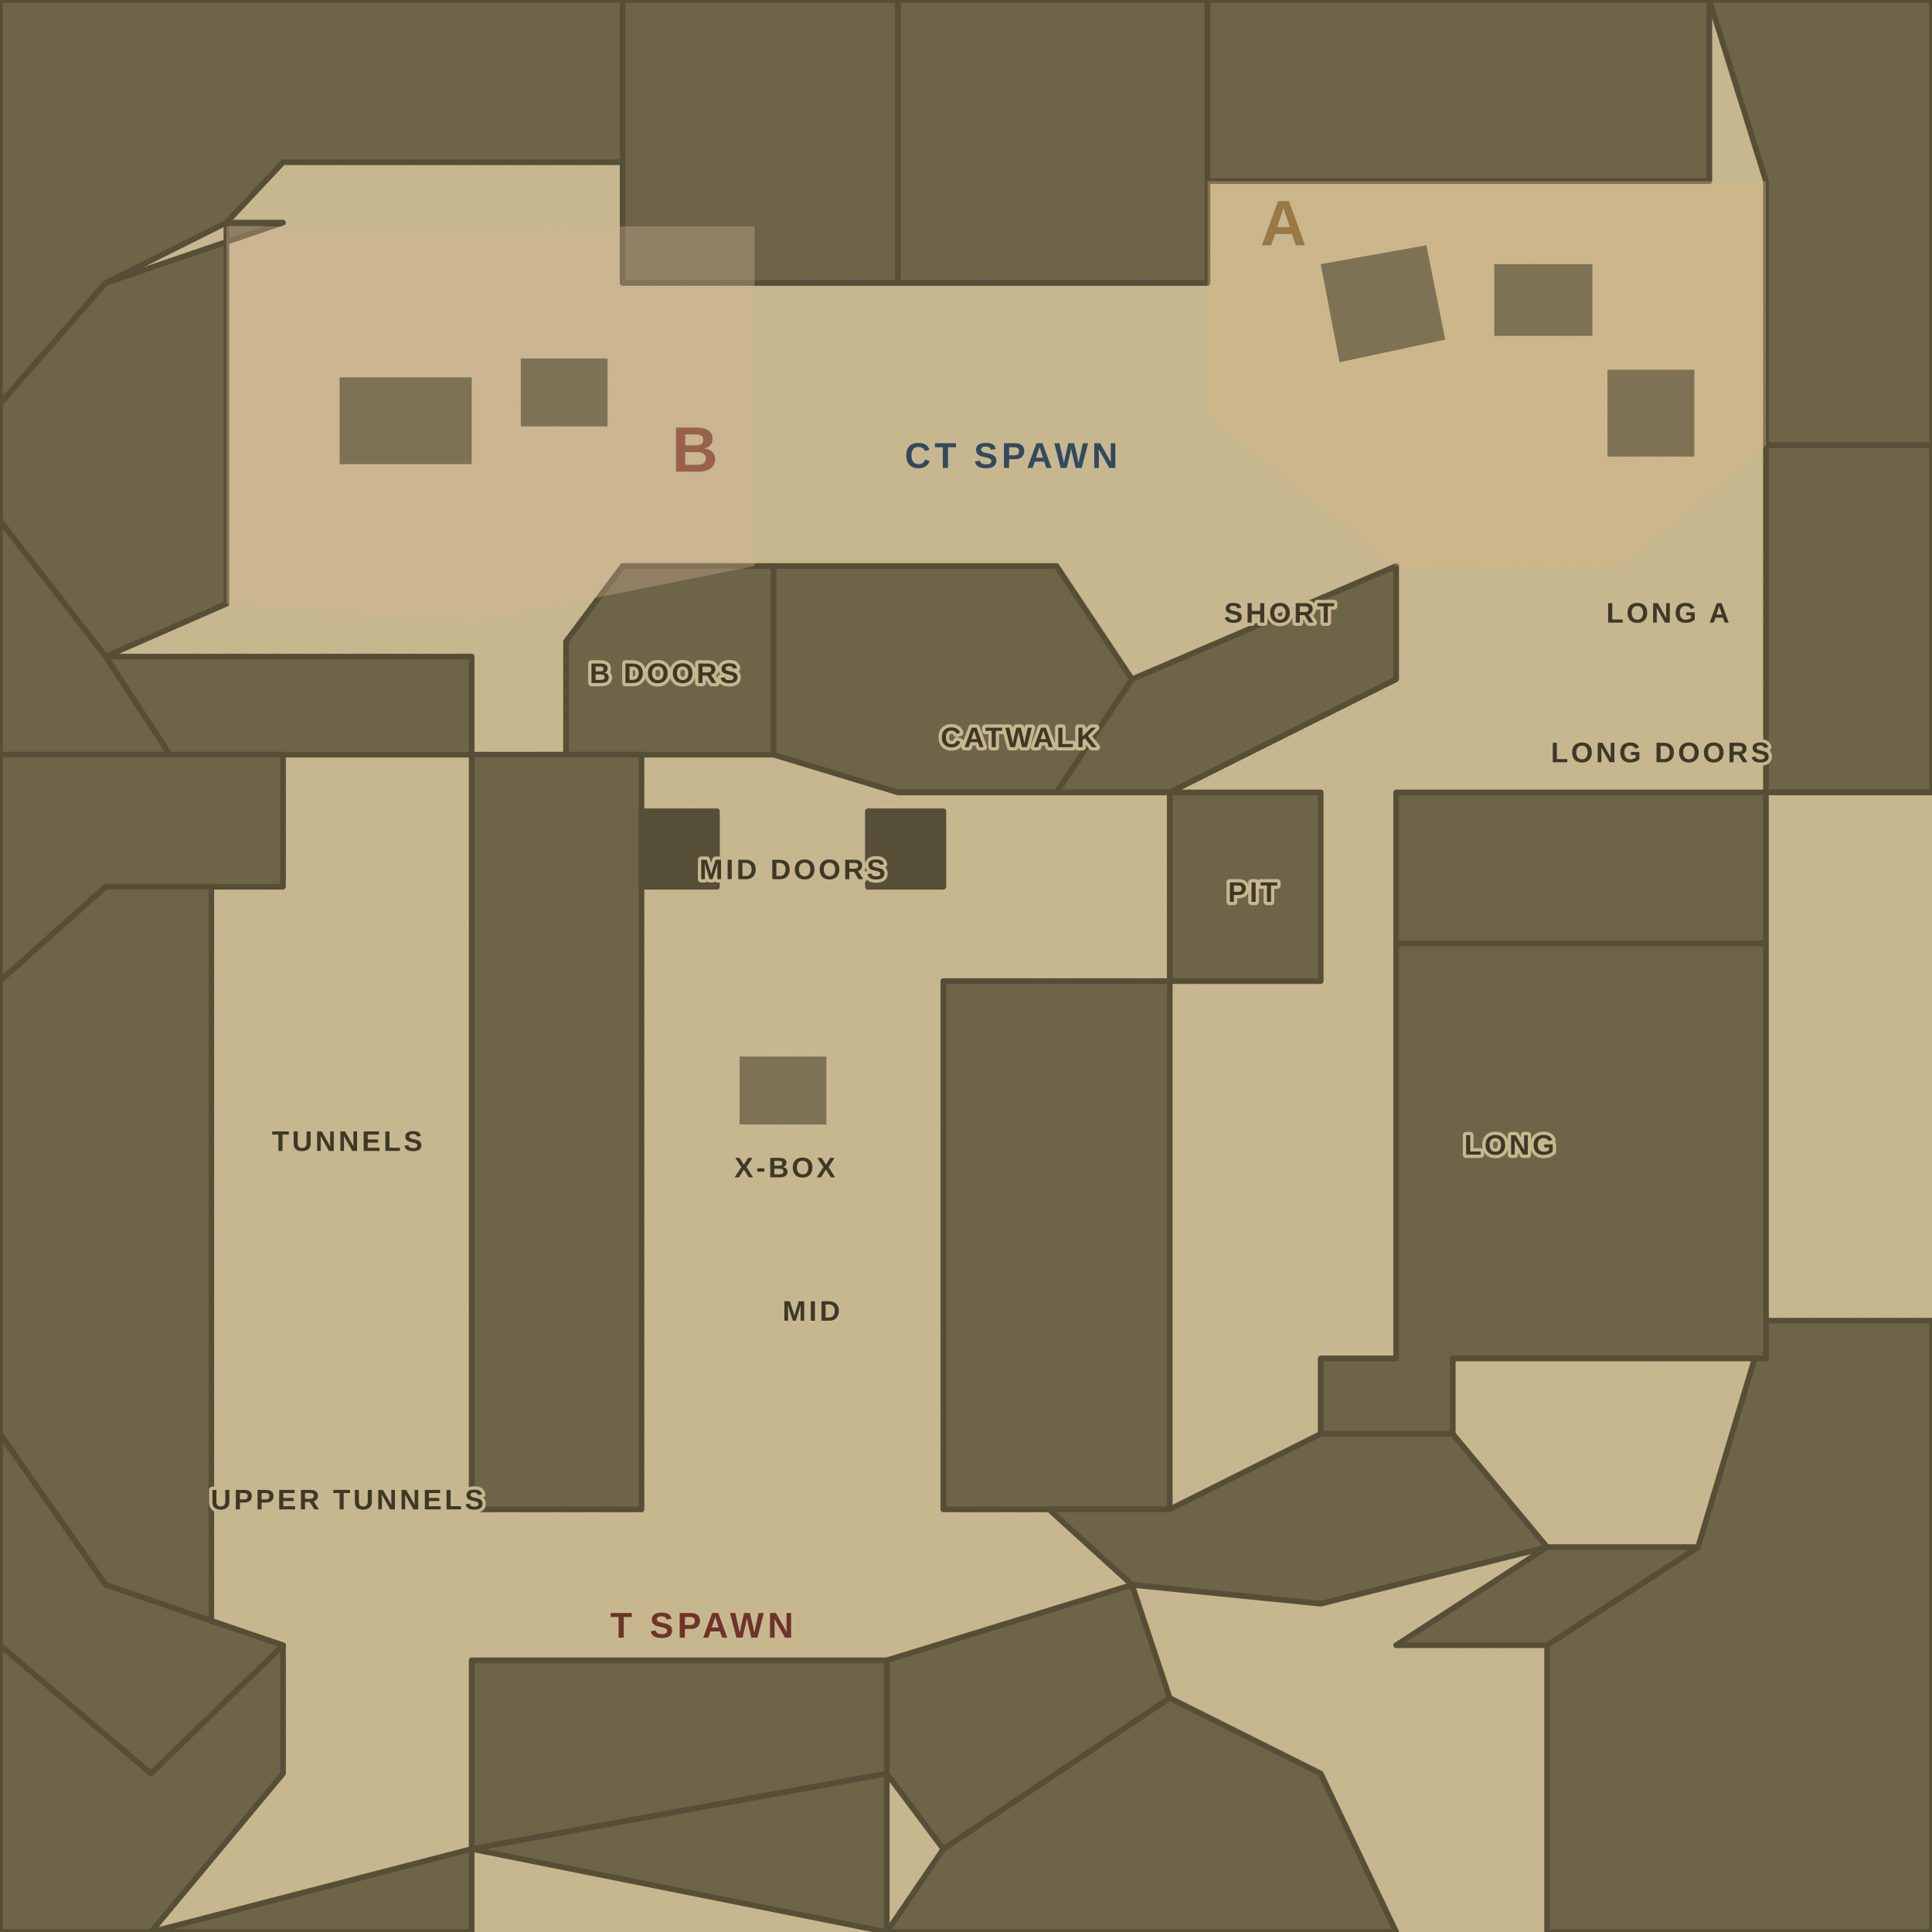
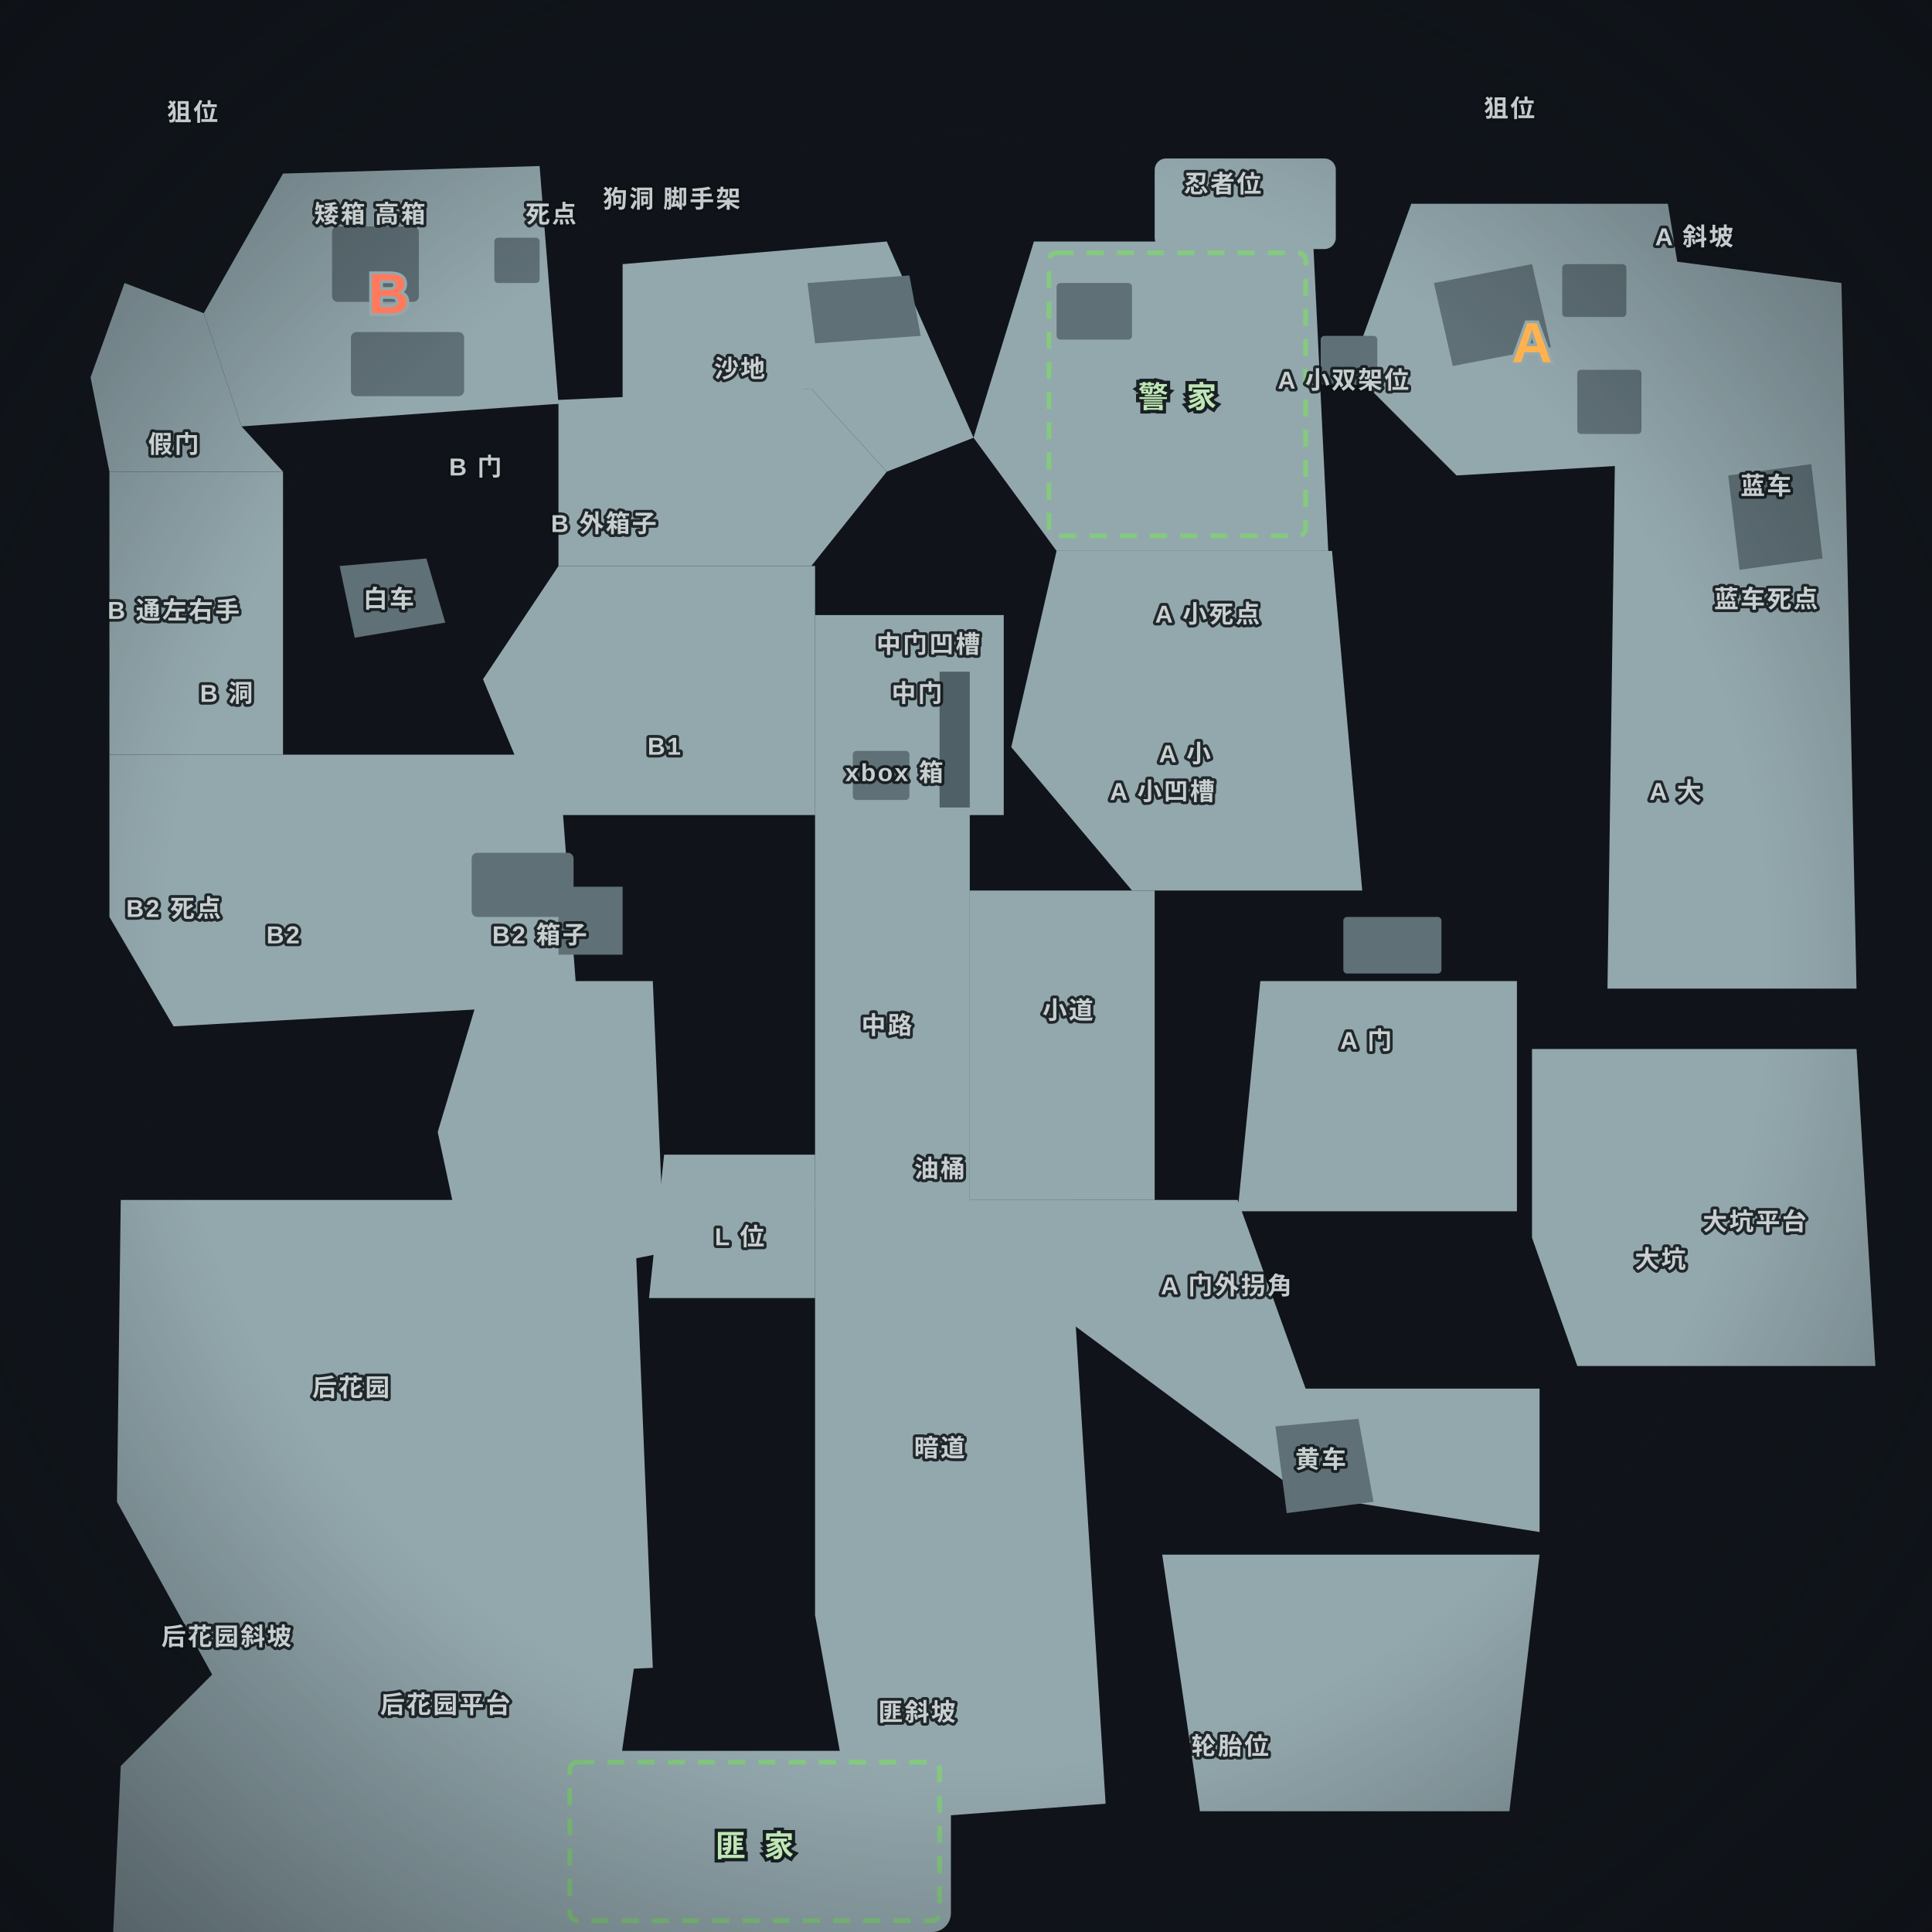
<svg xmlns="http://www.w3.org/2000/svg" viewBox="0 0 1024 1024" width="1024" height="1024">
  <defs>
    <style>
-       .blk{fill:#6e6448;stroke:#574e37;stroke-width:3;stroke-linejoin:round}
-       .prop{fill:#7d7253}
-       .road{fill:none;stroke:#d9cba3;stroke-width:46;stroke-linecap:round;stroke-linejoin:round;opacity:.55}
-       .ct{font:700 19px 'Arial Narrow',Arial,sans-serif;fill:#32495f;letter-spacing:2px;paint-order:stroke;stroke:#c7b78f;stroke-width:4px;stroke-linejoin:round}
-       .t{font:700 19px 'Arial Narrow',Arial,sans-serif;fill:#6e332a;letter-spacing:2px;paint-order:stroke;stroke:#c7b78f;stroke-width:4px;stroke-linejoin:round}
-       .cal{font:700 15px 'Arial Narrow',Arial,sans-serif;fill:rgba(38,34,22,.85);letter-spacing:1.5px;paint-order:stroke;stroke:#c7b78f;stroke-width:3.5px;stroke-linejoin:round}
-       .site{font:800 34px 'Arial Narrow',Arial,sans-serif;letter-spacing:6px;paint-order:stroke;stroke:#c7b78f;stroke-width:3px;stroke-linejoin:round}
-       .siteA{fill:rgba(120,80,20,.6)}
-       .siteB{fill:rgba(120,40,30,.6)}
+       .walk{fill:#93a8ad}
+       .walk2{fill:#a3b6ba}
+       .blk{fill:#5f7076}
+       .sp{fill:#728389}
+       .cal{font:600 15px 'Arial Narrow',Arial,sans-serif;fill:#eef3f4;letter-spacing:1px;paint-order:stroke;stroke:rgba(12,18,22,.85);stroke-width:3.5px;stroke-linejoin:round}
+       .cal2{font:600 13px 'Arial Narrow',Arial,sans-serif;fill:rgba(238,243,244,.82);letter-spacing:1px;paint-order:stroke;stroke:rgba(12,18,22,.85);stroke-width:3px;stroke-linejoin:round}
+       .site{font:800 30px 'Arial Narrow',Arial,sans-serif;letter-spacing:4px;paint-order:stroke;stroke:#93a8ad;stroke-width:3px}
+       .siteA{fill:#ffb24d}.siteB{fill:#ff7a5c}
+       .spawn{font:700 16px 'Arial Narrow',Arial,sans-serif;fill:#bfe6b4;letter-spacing:3px;paint-order:stroke;stroke:rgba(12,18,22,.9);stroke-width:3.5px}
    </style>
-     <filter id="grain" x="0" y="0" width="100%" height="100%">
-       <feTurbulence type="fractalNoise" baseFrequency="0.9" numOctaves="2" seed="7" result="n" />
-       <feColorMatrix in="n" type="matrix" values="0 0 0 0 0.45  0 0 0 0 0.38  0 0 0 0 0.25  0 0 0 .045 0" />
-     </filter>
+     <radialGradient id="fog" cx=".5" cy=".5" r=".75">
+       <stop offset=".55" stop-color="#10141a" stop-opacity="0" />
+       <stop offset="1" stop-color="#0c0f14" stop-opacity=".62" />
+     </radialGradient>
  </defs>
-   <rect width="1024" height="1024" fill="#c7b78f" />
-   <rect width="1024" height="1024" filter="url(#grain)" />
+   <rect width="1024" height="1024" fill="#10141a" />
+   <g class="walk">
+     <polygon points="150,92 286,88 296,214 128,226 108,166" />
+     <polygon points="108,166 128,226 150,250 58,250 48,200 66,150" />
+     <polygon points="250,214 430,206 470,250 430,300 296,300 296,214" />
+     <polygon points="330,140 470,128 516,232 470,250 430,206 330,214" />
+     <polygon points="296,300 432,300 432,432 286,432 256,360" />
+     <polygon points="58,400 296,400 306,532 92,544 58,486" />
+     <polygon points="58,250 150,250 150,400 58,400" />
+     <polygon points="256,520 346,520 352,664 250,684 232,600" />
+     <polygon points="64,636 336,636 346,884 116,894 62,796" />
+     <polygon points="116,884 336,884 316,1024 60,1024 64,936" />
+     <rect x="296" y="928" width="208" height="96" rx="10" />
+     <polygon points="432,636 566,636 586,956 452,966 432,856" />
+     <polygon points="432,428 514,428 514,640 432,640" />
+     <polygon points="432,326 532,326 532,432 432,432" />
+     <polygon points="352,612 432,612 432,688 344,688" />
+     <polygon points="548,128 696,128 704,292 560,292 516,232" />
+     <rect x="612" y="84" width="96" height="48" rx="6" />
+     <polygon points="560,292 706,292 722,472 600,472 536,396" />
+     <polygon points="514,472 612,472 612,636 514,636" />
+     <polygon points="748,108 884,108 906,244 772,252 716,196" />
+     <polygon points="868,136 976,150 984,524 852,524 856,240" />
+     <polygon points="668,520 804,520 804,642 656,642" />
+     <polygon points="514,636 656,636 692,736 816,736 816,812 690,792 566,700" />
+     <polygon points="812,556 984,556 994,724 836,724 812,656" />
+     <polygon points="616,824 816,824 800,960 636,960" />
+   </g>
  <g class="blk">
-     <polygon points="0,0 330,0 330,86 150,86 120,118 56,150 0,214" />
-     <polygon points="56,150 150,118 120,118 120,320 56,348 0,276 0,214" />
-     <polygon points="330,0 476,0 476,150 330,150" />
-     <polygon points="120,348 250,348 250,400 150,400 90,400 56,348" />
-     <polygon points="330,300 410,300 410,400 300,400 300,340" />
-     <polygon points="476,0 640,0 640,150 560,150 476,150" />
-     <polygon points="476,300 560,300 600,360 560,420 476,420 410,400 410,300" />
-     <polygon points="640,0 906,0 906,96 640,96" />
-     <polygon points="906,0 1024,0 1024,236 936,236 936,96" />
-     <polygon points="600,360 740,300 740,360 620,420 560,420" />
-     <polygon points="740,420 936,420 936,500 740,500" />
-     <polygon points="936,236 1024,236 1024,420 936,420" />
-     <polygon points="936,700 1024,700 1024,1024 820,1024 820,872 900,820" />
-     <polygon points="250,400 340,400 340,800 250,800" />
-     <polygon points="500,520 620,520 620,800 500,800" />
-     <rect x="340" y="430" width="40" height="40" fill="#574e37" />
-     <rect x="460" y="430" width="40" height="40" fill="#574e37" />
-     <polygon points="740,500 936,500 936,720 770,720 770,760 700,760 700,720 740,720" />
-     <polygon points="620,420 700,420 700,520 620,520" />
-     <polygon points="620,800 700,760 770,760 820,820 700,850 600,840 556,800" />
-     <polygon points="820,820 900,820 820,872 740,872" />
-     <polygon points="0,872 150,872 150,940 80,1024 0,1024" />
-     <polygon points="250,880 470,880 470,940 250,980" />
-     <polygon points="470,880 600,840 620,900 500,980 470,940" />
-     <polygon points="80,1024 250,980 250,1024" />
-     <polygon points="250,980 470,940 470,1024" />
-     <polygon points="470,1024 500,980 620,900 700,940 740,1024" />
-     <polygon points="0,276 56,348 90,400 0,400" />
-     <polygon points="0,400 90,400 150,400 150,470 56,470 0,520" />
-     <polygon points="0,520 56,470 112,470 112,872 56,840 0,760" />
-     <polygon points="0,760 56,840 150,872 80,940 0,872" />
+     <rect x="176" y="120" width="46" height="40" rx="3" />
+     <rect x="186" y="176" width="60" height="34" rx="3" />
+     <rect x="262" y="126" width="24" height="24" rx="2" />
+     <polygon points="180,300 226,296 236,330 188,338" />
+     <polygon points="428,150 482,146 488,178 432,182" />
+     <rect x="452" y="398" width="30" height="26" rx="2" />
+     <rect x="250" y="452" width="54" height="34" rx="3" />
+     <polygon points="296,470 330,470 330,506 296,506" />
+     <rect x="498" y="356" width="16" height="72" fill="#4f6066" />
+     <rect x="560" y="150" width="40" height="30" rx="2" />
+     <polygon points="760,150 812,140 822,184 770,194" />
+     <rect x="828" y="140" width="34" height="28" rx="2" />
+     <rect x="836" y="196" width="34" height="34" rx="2" />
+     <rect x="700" y="178" width="30" height="26" rx="2" />
+     <rect x="712" y="486" width="52" height="30" rx="2" />
+     <polygon points="916,252 960,246 966,296 922,302" />
+     <polygon points="676,756 720,752 728,796 682,802" />
  </g>
-   <polygon points="120,120 400,120 400,300 250,330 120,320" fill="rgba(210,180,150,.35)" />
-   <polygon points="640,96 936,96 936,236 860,300 740,300 640,220" fill="rgba(214,180,130,.35)" />
-   <text class="site siteB" x="356" y="250">B</text>
-   <text class="site siteA" x="668" y="130">A</text>
-   <g class="prop">
-     <rect x="180" y="200" width="70" height="46" />
-     <rect x="276" y="190" width="46" height="36" />
-     <polygon points="700,140 756,130 766,180 710,192" />
-     <rect x="792" y="140" width="52" height="38" />
-     <rect x="852" y="196" width="46" height="46" />
-     <rect x="392" y="560" width="46" height="36" />
-   </g>
+   <rect x="556" y="134" width="136" height="150" rx="4" fill="none" stroke="#7fd66f" stroke-width="2.5" stroke-dasharray="9 7" opacity=".75" />
+   <rect x="302" y="934" width="196" height="84" rx="4" fill="none" stroke="#7fd66f" stroke-width="2.5" stroke-dasharray="9 7" opacity=".75" />
+   <rect width="1024" height="1024" fill="url(#fog)" />
  <g text-anchor="middle">
-     <text class="ct" x="536" y="248">CT SPAWN</text>
-     <text class="t" x="372" y="868">T SPAWN</text>
-     <text class="cal" x="352" y="362">B DOORS</text>
-     <text class="cal" x="184" y="800">UPPER TUNNELS</text>
-     <text class="cal" x="184" y="610">TUNNELS</text>
-     <text class="cal" x="884" y="330">LONG A</text>
-     <text class="cal" x="880" y="404">LONG DOORS</text>
-     <text class="cal" x="664" y="478">PIT</text>
-     <text class="cal" x="800" y="612">LONG</text>
-     <text class="cal" x="678" y="330">SHORT</text>
-     <text class="cal" x="540" y="396">CATWALK</text>
-     <text class="cal" x="420" y="466">MID DOORS</text>
-     <text class="cal" x="416" y="624">X-BOX</text>
-     <text class="cal" x="430" y="700">MID</text>
+     <text class="spawn" x="624" y="216">警 家</text>
+     <text class="spawn" x="400" y="984">匪 家</text>
+     <text class="site siteB" x="206" y="166">B</text>
+     <text class="site siteA" x="812" y="192">A</text>
+     <text class="cal2" x="102" y="64">狙位</text>
+     <text class="cal2" x="800" y="62">狙位</text>
+     <text class="cal2" x="196" y="118">矮箱 高箱</text>
+     <text class="cal2" x="292" y="118">死点</text>
+     <text class="cal2" x="356" y="110">狗洞 脚手架</text>
+     <text class="cal2" x="392" y="200">沙地</text>
+     <text class="cal2" x="252" y="252">B 门</text>
+     <text class="cal2" x="320" y="282">B 外箱子</text>
+     <text class="cal2" x="206" y="322">白车</text>
+     <text class="cal2" x="92" y="240">假门</text>
+     <text class="cal2" x="92" y="328">B 通左右手</text>
+     <text class="cal2" x="120" y="372">B 洞</text>
+     <text class="cal2" x="92" y="486">B2 死点</text>
+     <text class="cal2" x="150" y="500">B2</text>
+     <text class="cal2" x="286" y="500">B2 箱子</text>
+     <text class="cal2" x="352" y="400">B1</text>
+     <text class="cal2" x="186" y="740">后花园</text>
+     <text class="cal2" x="120" y="872">后花园斜坡</text>
+     <text class="cal2" x="236" y="908">后花园平台</text>
+     <text class="cal2" x="486" y="912">匪斜坡</text>
+     <text class="cal2" x="498" y="772">暗道</text>
+     <text class="cal2" x="392" y="660">L 位</text>
+     <text class="cal2" x="498" y="624">油桶</text>
+     <text class="cal2" x="470" y="548">中路</text>
+     <text class="cal2" x="474" y="414">xbox 箱</text>
+     <text class="cal2" x="486" y="372">中门</text>
+     <text class="cal2" x="492" y="346">中门凹槽</text>
+     <text class="cal2" x="648" y="102">忍者位</text>
+     <text class="cal2" x="712" y="206">A 小双架位</text>
+     <text class="cal2" x="640" y="330">A 小死点</text>
+     <text class="cal2" x="616" y="424">A 小凹槽</text>
+     <text class="cal2" x="628" y="404">A 小</text>
+     <text class="cal2" x="566" y="540">小道</text>
+     <text class="cal2" x="898" y="130">A 斜坡</text>
+     <text class="cal2" x="888" y="424">A 大</text>
+     <text class="cal2" x="936" y="262">蓝车</text>
+     <text class="cal2" x="936" y="322">蓝车死点</text>
+     <text class="cal2" x="880" y="672">大坑</text>
+     <text class="cal2" x="930" y="652">大坑平台</text>
+     <text class="cal2" x="724" y="556">A 门</text>
+     <text class="cal2" x="650" y="686">A 门外拐角</text>
+     <text class="cal2" x="700" y="778">黄车</text>
+     <text class="cal2" x="652" y="930">轮胎位</text>
  </g>
</svg>
